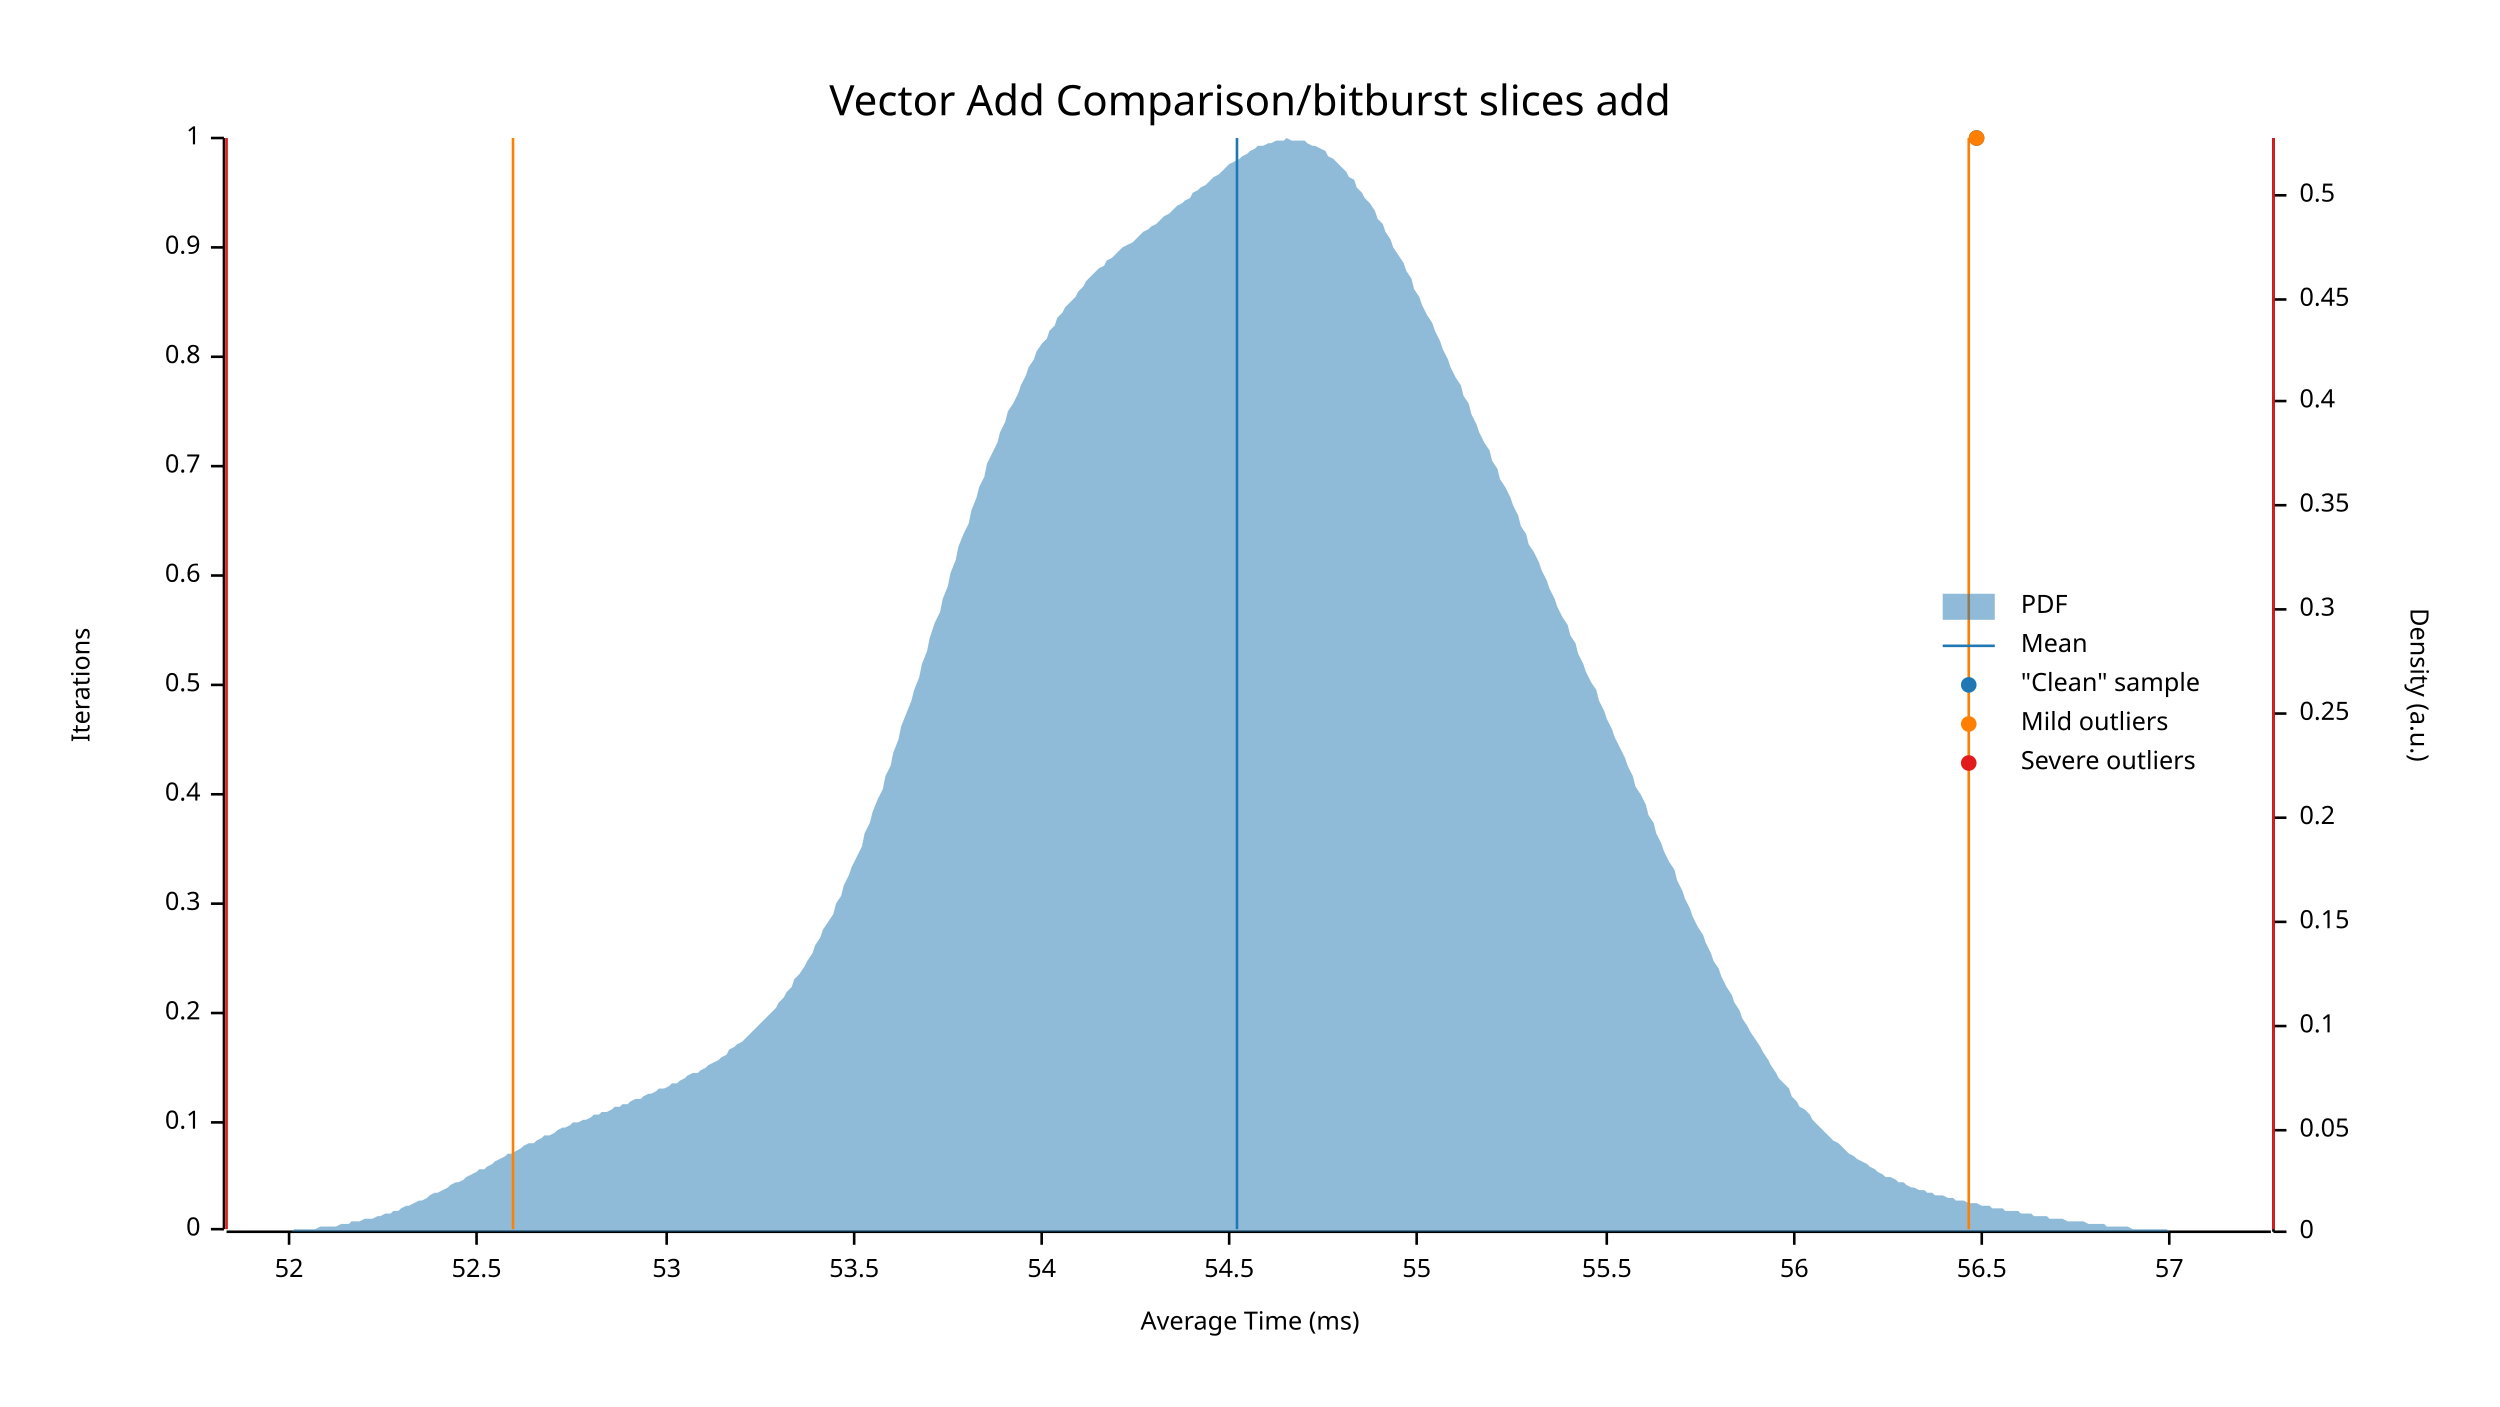
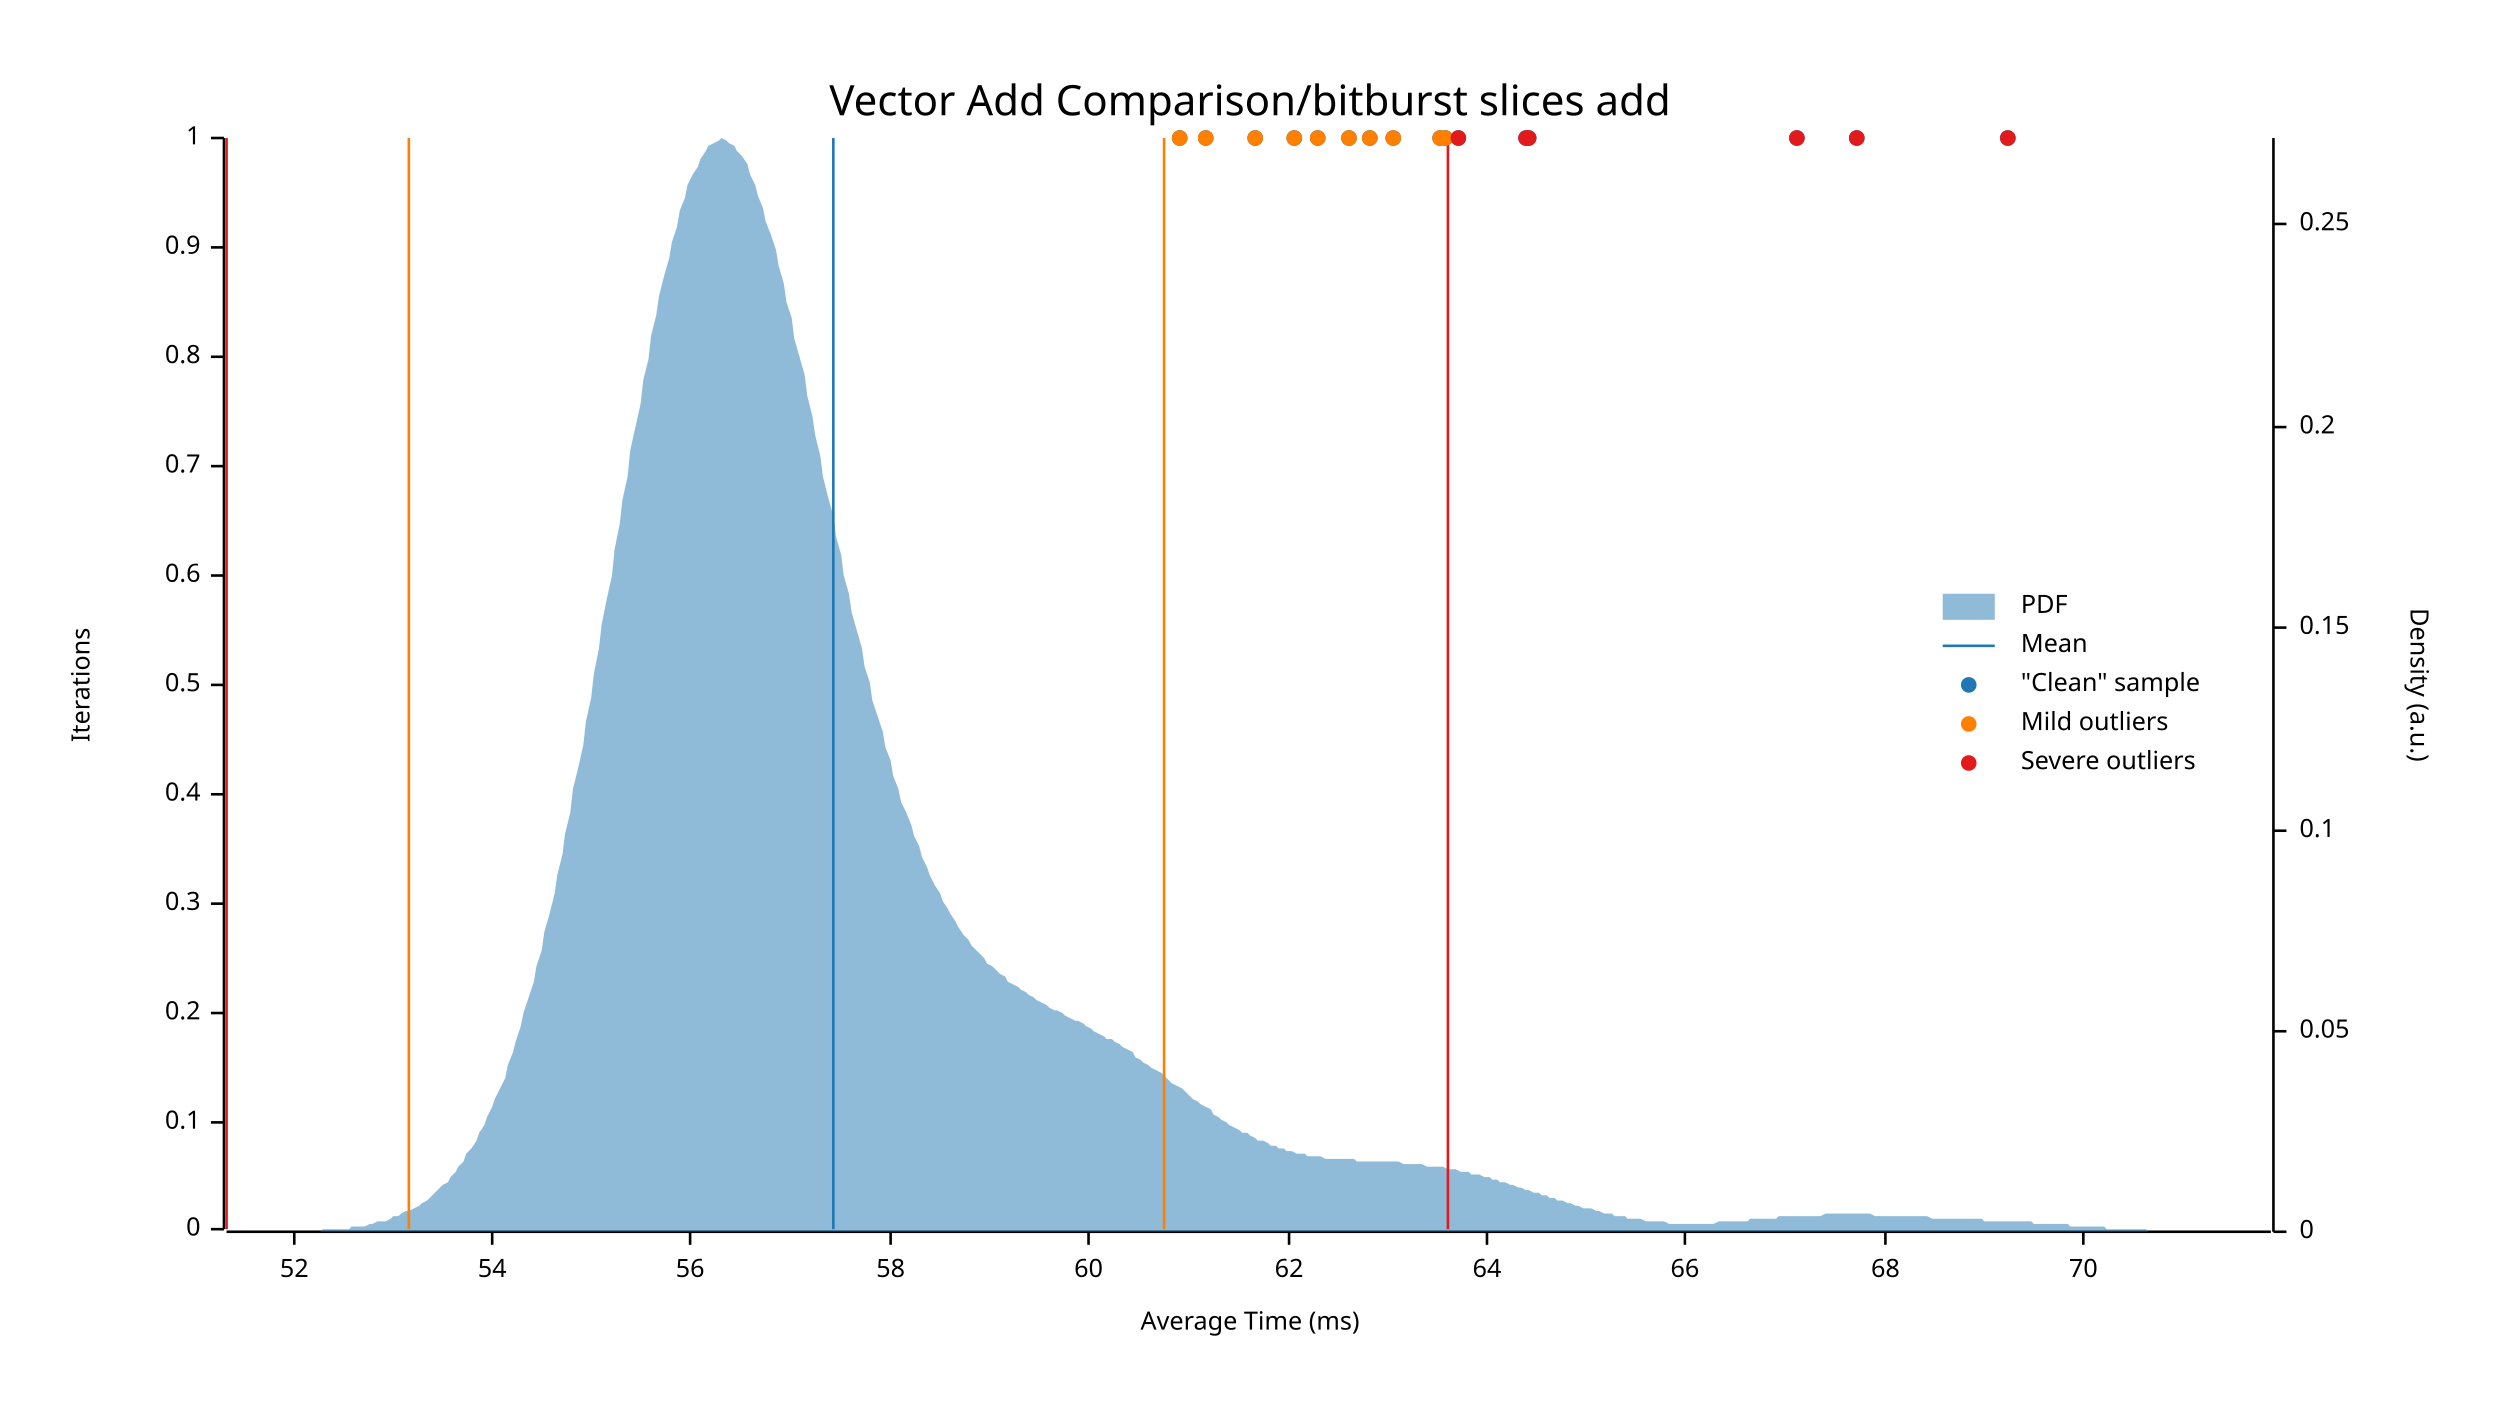
<svg xmlns="http://www.w3.org/2000/svg" width="960" height="540" viewBox="0 0 960 540">
  <text x="480" y="32" dy="0.76em" text-anchor="middle" font-family="sans-serif" font-size="16.129" opacity="1" fill="#000000">
Vector Add Comparison/bitburst slices add
</text>
  <text x="27" y="263" dy="0.76em" text-anchor="middle" font-family="sans-serif" font-size="9.677" opacity="1" fill="#000000" transform="rotate(270, 27, 263)">
Iterations
</text>
  <text x="480" y="513" dy="-0.5ex" text-anchor="middle" font-family="sans-serif" font-size="9.677" opacity="1" fill="#000000">
Average Time (ms)
</text>
  <polyline fill="none" opacity="1" stroke="#000000" stroke-width="1" points="86,53 86,472 " />
  <text x="77" y="472" dy="0.5ex" text-anchor="end" font-family="sans-serif" font-size="9.677" opacity="1" fill="#000000">
0
</text>
  <polyline fill="none" opacity="1" stroke="#000000" stroke-width="1" points="81,472 86,472 " />
  <text x="77" y="431" dy="0.5ex" text-anchor="end" font-family="sans-serif" font-size="9.677" opacity="1" fill="#000000">
0.1
</text>
  <polyline fill="none" opacity="1" stroke="#000000" stroke-width="1" points="81,431 86,431 " />
  <text x="77" y="389" dy="0.5ex" text-anchor="end" font-family="sans-serif" font-size="9.677" opacity="1" fill="#000000">
0.2
</text>
  <polyline fill="none" opacity="1" stroke="#000000" stroke-width="1" points="81,389 86,389 " />
  <text x="77" y="347" dy="0.5ex" text-anchor="end" font-family="sans-serif" font-size="9.677" opacity="1" fill="#000000">
0.3
</text>
  <polyline fill="none" opacity="1" stroke="#000000" stroke-width="1" points="81,347 86,347 " />
  <text x="77" y="305" dy="0.5ex" text-anchor="end" font-family="sans-serif" font-size="9.677" opacity="1" fill="#000000">
0.4
</text>
  <polyline fill="none" opacity="1" stroke="#000000" stroke-width="1" points="81,305 86,305 " />
  <text x="77" y="263" dy="0.5ex" text-anchor="end" font-family="sans-serif" font-size="9.677" opacity="1" fill="#000000">
0.5
</text>
  <polyline fill="none" opacity="1" stroke="#000000" stroke-width="1" points="81,263 86,263 " />
  <text x="77" y="221" dy="0.5ex" text-anchor="end" font-family="sans-serif" font-size="9.677" opacity="1" fill="#000000">
0.6
</text>
  <polyline fill="none" opacity="1" stroke="#000000" stroke-width="1" points="81,221 86,221 " />
  <text x="77" y="179" dy="0.5ex" text-anchor="end" font-family="sans-serif" font-size="9.677" opacity="1" fill="#000000">
0.7
</text>
  <polyline fill="none" opacity="1" stroke="#000000" stroke-width="1" points="81,179 86,179 " />
  <text x="77" y="137" dy="0.5ex" text-anchor="end" font-family="sans-serif" font-size="9.677" opacity="1" fill="#000000">
0.8
</text>
  <polyline fill="none" opacity="1" stroke="#000000" stroke-width="1" points="81,137 86,137 " />
  <text x="77" y="95" dy="0.5ex" text-anchor="end" font-family="sans-serif" font-size="9.677" opacity="1" fill="#000000">
0.9
</text>
  <polyline fill="none" opacity="1" stroke="#000000" stroke-width="1" points="81,95 86,95 " />
  <text x="77" y="53" dy="0.5ex" text-anchor="end" font-family="sans-serif" font-size="9.677" opacity="1" fill="#000000">
1
</text>
  <polyline fill="none" opacity="1" stroke="#000000" stroke-width="1" points="81,53 86,53 " />
  <polyline fill="none" opacity="1" stroke="#000000" stroke-width="1" points="87,473 872,473 " />
-   <text x="111" y="483" dy="0.76em" text-anchor="middle" font-family="sans-serif" font-size="9.677" opacity="1" fill="#000000">
+   <text x="113" y="483" dy="0.76em" text-anchor="middle" font-family="sans-serif" font-size="9.677" opacity="1" fill="#000000">
52
</text>
-   <polyline fill="none" opacity="1" stroke="#000000" stroke-width="1" points="111,473 111,478 " />
-   <text x="183" y="483" dy="0.76em" text-anchor="middle" font-family="sans-serif" font-size="9.677" opacity="1" fill="#000000">
- 52.5
- </text>
-   <polyline fill="none" opacity="1" stroke="#000000" stroke-width="1" points="183,473 183,478 " />
-   <text x="256" y="483" dy="0.76em" text-anchor="middle" font-family="sans-serif" font-size="9.677" opacity="1" fill="#000000">
- 53
- </text>
-   <polyline fill="none" opacity="1" stroke="#000000" stroke-width="1" points="256,473 256,478 " />
-   <text x="328" y="483" dy="0.76em" text-anchor="middle" font-family="sans-serif" font-size="9.677" opacity="1" fill="#000000">
- 53.5
- </text>
-   <polyline fill="none" opacity="1" stroke="#000000" stroke-width="1" points="328,473 328,478 " />
-   <text x="400" y="483" dy="0.76em" text-anchor="middle" font-family="sans-serif" font-size="9.677" opacity="1" fill="#000000">
+   <polyline fill="none" opacity="1" stroke="#000000" stroke-width="1" points="113,473 113,478 " />
+   <text x="189" y="483" dy="0.76em" text-anchor="middle" font-family="sans-serif" font-size="9.677" opacity="1" fill="#000000">
54
</text>
-   <polyline fill="none" opacity="1" stroke="#000000" stroke-width="1" points="400,473 400,478 " />
-   <text x="472" y="483" dy="0.76em" text-anchor="middle" font-family="sans-serif" font-size="9.677" opacity="1" fill="#000000">
- 54.5
- </text>
-   <polyline fill="none" opacity="1" stroke="#000000" stroke-width="1" points="472,473 472,478 " />
-   <text x="544" y="483" dy="0.76em" text-anchor="middle" font-family="sans-serif" font-size="9.677" opacity="1" fill="#000000">
- 55
- </text>
-   <polyline fill="none" opacity="1" stroke="#000000" stroke-width="1" points="544,473 544,478 " />
-   <text x="617" y="483" dy="0.76em" text-anchor="middle" font-family="sans-serif" font-size="9.677" opacity="1" fill="#000000">
- 55.5
- </text>
-   <polyline fill="none" opacity="1" stroke="#000000" stroke-width="1" points="617,473 617,478 " />
-   <text x="689" y="483" dy="0.76em" text-anchor="middle" font-family="sans-serif" font-size="9.677" opacity="1" fill="#000000">
+   <polyline fill="none" opacity="1" stroke="#000000" stroke-width="1" points="189,473 189,478 " />
+   <text x="265" y="483" dy="0.76em" text-anchor="middle" font-family="sans-serif" font-size="9.677" opacity="1" fill="#000000">
56
</text>
-   <polyline fill="none" opacity="1" stroke="#000000" stroke-width="1" points="689,473 689,478 " />
-   <text x="761" y="483" dy="0.76em" text-anchor="middle" font-family="sans-serif" font-size="9.677" opacity="1" fill="#000000">
- 56.5
+   <polyline fill="none" opacity="1" stroke="#000000" stroke-width="1" points="265,473 265,478 " />
+   <text x="342" y="483" dy="0.76em" text-anchor="middle" font-family="sans-serif" font-size="9.677" opacity="1" fill="#000000">
+ 58
</text>
-   <polyline fill="none" opacity="1" stroke="#000000" stroke-width="1" points="761,473 761,478 " />
-   <text x="833" y="483" dy="0.76em" text-anchor="middle" font-family="sans-serif" font-size="9.677" opacity="1" fill="#000000">
- 57
+   <polyline fill="none" opacity="1" stroke="#000000" stroke-width="1" points="342,473 342,478 " />
+   <text x="418" y="483" dy="0.76em" text-anchor="middle" font-family="sans-serif" font-size="9.677" opacity="1" fill="#000000">
+ 60
</text>
-   <polyline fill="none" opacity="1" stroke="#000000" stroke-width="1" points="833,473 833,478 " />
+   <polyline fill="none" opacity="1" stroke="#000000" stroke-width="1" points="418,473 418,478 " />
+   <text x="495" y="483" dy="0.76em" text-anchor="middle" font-family="sans-serif" font-size="9.677" opacity="1" fill="#000000">
+ 62
+ </text>
+   <polyline fill="none" opacity="1" stroke="#000000" stroke-width="1" points="495,473 495,478 " />
+   <text x="571" y="483" dy="0.76em" text-anchor="middle" font-family="sans-serif" font-size="9.677" opacity="1" fill="#000000">
+ 64
+ </text>
+   <polyline fill="none" opacity="1" stroke="#000000" stroke-width="1" points="571,473 571,478 " />
+   <text x="647" y="483" dy="0.76em" text-anchor="middle" font-family="sans-serif" font-size="9.677" opacity="1" fill="#000000">
+ 66
+ </text>
+   <polyline fill="none" opacity="1" stroke="#000000" stroke-width="1" points="647,473 647,478 " />
+   <text x="724" y="483" dy="0.76em" text-anchor="middle" font-family="sans-serif" font-size="9.677" opacity="1" fill="#000000">
+ 68
+ </text>
+   <polyline fill="none" opacity="1" stroke="#000000" stroke-width="1" points="724,473 724,478 " />
+   <text x="800" y="483" dy="0.76em" text-anchor="middle" font-family="sans-serif" font-size="9.677" opacity="1" fill="#000000">
+ 70
+ </text>
+   <polyline fill="none" opacity="1" stroke="#000000" stroke-width="1" points="800,473 800,478 " />
  <text x="933" y="263" dy="0.76em" text-anchor="middle" font-family="sans-serif" font-size="9.677" opacity="1" fill="#000000" transform="rotate(90, 933, 263)">
Density (a.u.)
</text>
  <polyline fill="none" opacity="1" stroke="#000000" stroke-width="1" points="873,53 873,473 " />
  <text x="883" y="473" dy="0.5ex" text-anchor="start" font-family="sans-serif" font-size="9.677" opacity="1" fill="#000000">
0
</text>
  <polyline fill="none" opacity="1" stroke="#000000" stroke-width="1" points="873,473 878,473 " />
-   <text x="883" y="434" dy="0.5ex" text-anchor="start" font-family="sans-serif" font-size="9.677" opacity="1" fill="#000000">
+   <text x="883" y="396" dy="0.5ex" text-anchor="start" font-family="sans-serif" font-size="9.677" opacity="1" fill="#000000">
0.05
</text>
-   <polyline fill="none" opacity="1" stroke="#000000" stroke-width="1" points="873,434 878,434 " />
-   <text x="883" y="394" dy="0.5ex" text-anchor="start" font-family="sans-serif" font-size="9.677" opacity="1" fill="#000000">
+   <polyline fill="none" opacity="1" stroke="#000000" stroke-width="1" points="873,396 878,396 " />
+   <text x="883" y="319" dy="0.5ex" text-anchor="start" font-family="sans-serif" font-size="9.677" opacity="1" fill="#000000">
0.1
</text>
-   <polyline fill="none" opacity="1" stroke="#000000" stroke-width="1" points="873,394 878,394 " />
-   <text x="883" y="354" dy="0.5ex" text-anchor="start" font-family="sans-serif" font-size="9.677" opacity="1" fill="#000000">
+   <polyline fill="none" opacity="1" stroke="#000000" stroke-width="1" points="873,319 878,319 " />
+   <text x="883" y="241" dy="0.5ex" text-anchor="start" font-family="sans-serif" font-size="9.677" opacity="1" fill="#000000">
0.15
</text>
-   <polyline fill="none" opacity="1" stroke="#000000" stroke-width="1" points="873,354 878,354 " />
-   <text x="883" y="314" dy="0.5ex" text-anchor="start" font-family="sans-serif" font-size="9.677" opacity="1" fill="#000000">
+   <polyline fill="none" opacity="1" stroke="#000000" stroke-width="1" points="873,241 878,241 " />
+   <text x="883" y="164" dy="0.5ex" text-anchor="start" font-family="sans-serif" font-size="9.677" opacity="1" fill="#000000">
0.2
</text>
-   <polyline fill="none" opacity="1" stroke="#000000" stroke-width="1" points="873,314 878,314 " />
-   <text x="883" y="274" dy="0.5ex" text-anchor="start" font-family="sans-serif" font-size="9.677" opacity="1" fill="#000000">
+   <polyline fill="none" opacity="1" stroke="#000000" stroke-width="1" points="873,164 878,164 " />
+   <text x="883" y="86" dy="0.5ex" text-anchor="start" font-family="sans-serif" font-size="9.677" opacity="1" fill="#000000">
0.25
</text>
-   <polyline fill="none" opacity="1" stroke="#000000" stroke-width="1" points="873,274 878,274 " />
-   <text x="883" y="234" dy="0.5ex" text-anchor="start" font-family="sans-serif" font-size="9.677" opacity="1" fill="#000000">
- 0.3
- </text>
-   <polyline fill="none" opacity="1" stroke="#000000" stroke-width="1" points="873,234 878,234 " />
-   <text x="883" y="194" dy="0.5ex" text-anchor="start" font-family="sans-serif" font-size="9.677" opacity="1" fill="#000000">
- 0.35
- </text>
-   <polyline fill="none" opacity="1" stroke="#000000" stroke-width="1" points="873,194 878,194 " />
-   <text x="883" y="154" dy="0.5ex" text-anchor="start" font-family="sans-serif" font-size="9.677" opacity="1" fill="#000000">
- 0.4
- </text>
-   <polyline fill="none" opacity="1" stroke="#000000" stroke-width="1" points="873,154 878,154 " />
-   <text x="883" y="115" dy="0.5ex" text-anchor="start" font-family="sans-serif" font-size="9.677" opacity="1" fill="#000000">
- 0.45
- </text>
-   <polyline fill="none" opacity="1" stroke="#000000" stroke-width="1" points="873,115 878,115 " />
-   <text x="883" y="75" dy="0.5ex" text-anchor="start" font-family="sans-serif" font-size="9.677" opacity="1" fill="#000000">
- 0.5
- </text>
-   <polyline fill="none" opacity="1" stroke="#000000" stroke-width="1" points="873,75 878,75 " />
-   <polygon opacity="0.5" fill="#1F78B4" points="87,473 88,473 90,473 91,473 93,473 94,473 96,473 98,473 99,473 101,473 102,473 104,473 105,473 107,473 109,473 110,473 112,473 113,472 115,472 116,472 118,472 120,472 121,472 123,471 124,471 126,471 127,471 129,471 131,470 132,470 134,470 135,469 137,469 138,469 140,468 142,468 143,468 145,467 146,467 148,466 150,466 151,465 153,465 154,464 156,463 157,463 159,462 161,461 162,461 164,460 165,459 167,458 168,458 170,457 172,456 173,455 175,454 176,454 178,453 179,452 181,451 183,450 184,449 186,449 187,448 189,447 190,446 192,445 194,444 195,443 197,443 198,442 200,441 201,440 203,439 205,439 206,438 208,437 209,436 211,436 213,435 214,434 216,433 217,433 219,432 220,431 222,431 224,430 225,430 227,429 228,428 230,428 231,427 233,427 235,426 236,425 238,425 239,424 241,424 242,423 244,422 246,422 247,421 249,420 250,420 252,419 253,418 255,418 257,417 258,416 260,416 261,415 263,414 264,413 266,412 268,412 269,411 271,410 272,409 274,408 276,407 277,406 279,405 280,403 282,402 283,401 285,400 287,398 288,397 290,395 291,394 293,392 294,391 296,389 298,387 299,385 301,383 302,381 304,379 305,376 307,374 309,371 310,369 312,366 313,363 315,360 316,357 318,354 320,351 321,347 323,344 324,340 326,336 327,333 329,329 331,325 332,320 334,316 335,312 337,307 339,303 340,298 342,294 343,289 345,284 346,279 348,274 350,269 351,265 353,260 354,255 356,250 357,245 359,239 361,235 362,230 364,225 365,220 367,215 368,210 370,205 372,201 373,196 375,191 376,187 378,183 379,178 381,174 383,170 384,166 386,162 387,158 389,155 391,151 392,148 394,144 395,141 397,138 398,135 400,132 402,130 403,127 405,125 406,122 408,120 409,118 411,116 413,114 414,112 416,110 417,108 419,106 420,105 422,103 424,102 425,100 427,99 428,98 430,96 431,95 433,94 435,93 436,92 438,90 439,89 441,88 442,87 444,86 446,84 447,83 449,82 450,81 452,79 454,78 455,77 457,76 458,74 460,73 461,72 463,71 465,69 466,68 468,67 469,66 471,64 472,63 474,62 476,61 477,60 479,59 480,58 482,57 483,56 485,56 487,55 488,55 490,54 491,54 493,54 494,53 496,54 498,54 499,54 501,54 502,55 504,56 505,56 507,57 509,58 510,60 512,61 513,62 515,64 517,66 518,68 520,69 521,72 523,74 524,76 526,78 528,81 529,84 531,86 532,89 534,92 535,95 537,98 539,101 540,104 542,107 543,111 545,114 546,117 548,121 550,124 551,127 553,131 554,134 556,138 557,141 559,145 561,148 562,152 564,155 565,159 567,163 568,166 570,170 572,173 573,177 575,180 576,184 578,187 580,191 581,194 583,198 584,202 586,205 587,209 589,212 591,216 592,219 594,223 595,226 597,230 598,233 600,237 602,240 603,244 605,247 606,251 608,255 609,258 611,262 613,265 614,269 616,273 617,276 619,280 620,283 622,287 624,291 625,294 627,298 628,302 630,305 632,309 633,313 635,316 636,320 638,324 639,327 641,331 643,334 644,338 646,342 647,345 649,349 650,352 652,356 654,359 655,362 657,366 658,369 660,372 661,375 663,379 665,382 666,385 668,388 669,391 671,394 672,396 674,399 676,402 677,404 679,407 680,409 682,412 683,414 685,416 687,418 688,421 690,423 691,425 693,426 695,428 696,430 698,432 699,433 701,435 702,436 704,438 706,439 707,440 709,442 710,443 712,444 713,445 715,446 717,447 718,448 720,449 721,450 723,451 724,452 726,452 728,453 729,454 731,454 732,455 734,456 735,456 737,457 739,457 740,458 742,458 743,459 745,459 746,459 748,460 750,460 751,461 753,461 754,461 756,462 758,462 759,462 761,463 762,463 764,463 765,464 767,464 769,464 770,465 772,465 773,465 775,465 776,466 778,466 780,466 781,467 783,467 784,467 786,467 787,468 789,468 791,468 792,468 794,469 795,469 797,469 798,469 800,469 802,470 803,470 805,470 806,470 808,470 809,471 811,471 813,471 814,471 816,471 817,471 819,472 821,472 822,472 824,472 825,472 827,472 828,472 830,472 832,472 833,473 835,473 836,473 838,473 839,473 841,473 843,473 844,473 846,473 847,473 849,473 850,473 852,473 854,473 855,473 857,473 858,473 860,473 861,473 863,473 865,473 866,473 868,473 869,473 871,473 873,473 873,473 87,473 " />
-   <polyline fill="none" opacity="1" stroke="#1F78B4" stroke-width="1" points="475,472 475,53 " />
-   <polyline fill="none" opacity="1" stroke="#FF7F00" stroke-width="1" points="197,472 197,53 " />
-   <polyline fill="none" opacity="1" stroke="#FF7F00" stroke-width="1" points="756,472 756,53 " />
+   <polyline fill="none" opacity="1" stroke="#000000" stroke-width="1" points="873,86 878,86 " />
+   <polygon opacity="0.5" fill="#1F78B4" points="87,473 88,473 90,473 91,473 93,473 94,473 96,473 98,473 99,473 101,473 102,473 104,473 105,473 107,473 109,473 110,473 112,473 113,473 115,473 116,473 118,473 120,473 121,473 123,473 124,472 126,472 127,472 129,472 131,472 132,472 134,472 135,471 137,471 138,471 140,471 142,470 143,470 145,469 146,469 148,469 150,468 151,467 153,467 154,466 156,465 157,465 159,464 161,463 162,462 164,461 165,460 167,458 168,457 170,455 172,454 173,452 175,450 176,448 178,446 179,443 181,441 183,438 184,435 186,432 187,429 189,425 190,422 192,418 194,414 195,409 197,404 198,400 200,394 201,389 203,383 205,377 206,371 208,365 209,358 211,351 213,343 214,336 216,328 217,320 219,312 220,303 222,295 224,286 225,277 227,268 228,259 230,249 231,240 233,230 235,221 236,211 238,201 239,192 241,183 242,173 244,164 246,155 247,146 249,138 250,129 252,121 253,114 255,106 257,99 258,93 260,87 261,81 263,76 264,71 266,67 268,64 269,61 271,58 272,56 274,55 276,54 277,53 279,54 280,55 282,56 283,58 285,60 287,63 288,67 290,71 291,75 293,80 294,85 296,90 298,96 299,102 301,109 302,116 304,122 305,130 307,137 309,144 310,152 312,160 313,167 315,175 316,183 318,191 320,198 321,206 323,213 324,221 326,228 327,235 329,242 331,249 332,256 334,262 335,269 337,275 339,281 340,287 342,292 343,298 345,303 346,308 348,312 350,317 351,321 353,325 354,329 356,333 357,336 359,340 361,343 362,346 364,349 365,351 367,354 368,356 370,359 372,361 373,363 375,365 376,366 378,368 379,370 381,371 383,373 384,374 386,375 387,377 389,378 391,379 392,380 394,381 395,382 397,383 398,384 400,385 402,386 403,387 405,388 406,388 408,389 409,390 411,391 413,392 414,392 416,393 417,394 419,395 420,396 422,397 424,398 425,399 427,399 428,400 430,401 431,402 433,403 435,404 436,406 438,407 439,408 441,409 442,410 444,411 446,412 447,413 449,415 450,416 452,417 454,418 455,419 457,421 458,422 460,423 461,424 463,425 465,426 466,428 468,429 469,430 471,431 472,432 474,433 476,434 477,435 479,435 480,436 482,437 483,438 485,438 487,439 488,440 490,440 491,441 493,441 494,442 496,442 498,443 499,443 501,443 502,444 504,444 505,444 507,444 509,445 510,445 512,445 513,445 515,445 517,445 518,445 520,445 521,446 523,446 524,446 526,446 528,446 529,446 531,446 532,446 534,446 535,446 537,446 539,447 540,447 542,447 543,447 545,447 546,447 548,448 550,448 551,448 553,448 554,448 556,449 557,449 559,449 561,450 562,450 564,450 565,451 567,451 568,451 570,452 572,452 573,453 575,453 576,454 578,454 580,455 581,455 583,456 584,456 586,457 587,457 589,458 591,458 592,459 594,459 595,460 597,460 598,461 600,461 602,462 603,462 605,463 606,463 608,464 609,464 611,464 613,465 614,465 616,466 617,466 619,466 620,467 622,467 624,467 625,468 627,468 628,468 630,468 632,469 633,469 635,469 636,469 638,469 639,469 641,470 643,470 644,470 646,470 647,470 649,470 650,470 652,470 654,470 655,470 657,470 658,470 660,469 661,469 663,469 665,469 666,469 668,469 669,469 671,469 672,468 674,468 676,468 677,468 679,468 680,468 682,468 683,467 685,467 687,467 688,467 690,467 691,467 693,467 695,467 696,467 698,467 699,467 701,466 702,466 704,466 706,466 707,466 709,466 710,466 712,466 713,466 715,466 717,466 718,466 720,467 721,467 723,467 724,467 726,467 728,467 729,467 731,467 732,467 734,467 735,467 737,467 739,467 740,467 742,468 743,468 745,468 746,468 748,468 750,468 751,468 753,468 754,468 756,468 758,468 759,468 761,468 762,469 764,469 765,469 767,469 769,469 770,469 772,469 773,469 775,469 776,469 778,469 780,469 781,470 783,470 784,470 786,470 787,470 789,470 791,470 792,470 794,470 795,471 797,471 798,471 800,471 802,471 803,471 805,471 806,471 808,471 809,472 811,472 813,472 814,472 816,472 817,472 819,472 821,472 822,472 824,472 825,473 827,473 828,473 830,473 832,473 833,473 835,473 836,473 838,473 839,473 841,473 843,473 844,473 846,473 847,473 849,473 850,473 852,473 854,473 855,473 857,473 858,473 860,473 861,473 863,473 865,473 866,473 868,473 869,473 871,473 873,473 873,473 87,473 " />
+   <polyline fill="none" opacity="1" stroke="#1F78B4" stroke-width="1" points="320,472 320,53 " />
+   <polyline fill="none" opacity="1" stroke="#FF7F00" stroke-width="1" points="157,472 157,53 " />
+   <polyline fill="none" opacity="1" stroke="#FF7F00" stroke-width="1" points="447,472 447,53 " />
  <polyline fill="none" opacity="1" stroke="#E31A1C" stroke-width="1" points="87,472 87,53 " />
-   <polyline fill="none" opacity="1" stroke="#E31A1C" stroke-width="1" points="873,472 873,53 " />
-   <circle cx="759" cy="53" r="3" opacity="1" fill="#1F78B4" stroke="none" stroke-width="1" />
-   <circle cx="759" cy="53" r="3" opacity="1" fill="#FF7F00" stroke="none" stroke-width="1" />
+   <polyline fill="none" opacity="1" stroke="#E31A1C" stroke-width="1" points="556,472 556,53 " />
+   <circle cx="463" cy="53" r="3" opacity="1" fill="#1F78B4" stroke="none" stroke-width="1" />
+   <circle cx="690" cy="53" r="3" opacity="1" fill="#1F78B4" stroke="none" stroke-width="1" />
+   <circle cx="553" cy="53" r="3" opacity="1" fill="#1F78B4" stroke="none" stroke-width="1" />
+   <circle cx="526" cy="53" r="3" opacity="1" fill="#1F78B4" stroke="none" stroke-width="1" />
+   <circle cx="586" cy="53" r="3" opacity="1" fill="#1F78B4" stroke="none" stroke-width="1" />
+   <circle cx="535" cy="53" r="3" opacity="1" fill="#1F78B4" stroke="none" stroke-width="1" />
+   <circle cx="453" cy="53" r="3" opacity="1" fill="#1F78B4" stroke="none" stroke-width="1" />
+   <circle cx="771" cy="53" r="3" opacity="1" fill="#1F78B4" stroke="none" stroke-width="1" />
+   <circle cx="518" cy="53" r="3" opacity="1" fill="#1F78B4" stroke="none" stroke-width="1" />
+   <circle cx="482" cy="53" r="3" opacity="1" fill="#1F78B4" stroke="none" stroke-width="1" />
+   <circle cx="587" cy="53" r="3" opacity="1" fill="#1F78B4" stroke="none" stroke-width="1" />
+   <circle cx="555" cy="53" r="3" opacity="1" fill="#1F78B4" stroke="none" stroke-width="1" />
+   <circle cx="713" cy="53" r="3" opacity="1" fill="#1F78B4" stroke="none" stroke-width="1" />
+   <circle cx="506" cy="53" r="3" opacity="1" fill="#1F78B4" stroke="none" stroke-width="1" />
+   <circle cx="560" cy="53" r="3" opacity="1" fill="#1F78B4" stroke="none" stroke-width="1" />
+   <circle cx="497" cy="53" r="3" opacity="1" fill="#1F78B4" stroke="none" stroke-width="1" />
+   <circle cx="463" cy="53" r="3" opacity="1" fill="#FF7F00" stroke="none" stroke-width="1" />
+   <circle cx="553" cy="53" r="3" opacity="1" fill="#FF7F00" stroke="none" stroke-width="1" />
+   <circle cx="526" cy="53" r="3" opacity="1" fill="#FF7F00" stroke="none" stroke-width="1" />
+   <circle cx="535" cy="53" r="3" opacity="1" fill="#FF7F00" stroke="none" stroke-width="1" />
+   <circle cx="453" cy="53" r="3" opacity="1" fill="#FF7F00" stroke="none" stroke-width="1" />
+   <circle cx="518" cy="53" r="3" opacity="1" fill="#FF7F00" stroke="none" stroke-width="1" />
+   <circle cx="482" cy="53" r="3" opacity="1" fill="#FF7F00" stroke="none" stroke-width="1" />
+   <circle cx="555" cy="53" r="3" opacity="1" fill="#FF7F00" stroke="none" stroke-width="1" />
+   <circle cx="506" cy="53" r="3" opacity="1" fill="#FF7F00" stroke="none" stroke-width="1" />
+   <circle cx="497" cy="53" r="3" opacity="1" fill="#FF7F00" stroke="none" stroke-width="1" />
+   <circle cx="690" cy="53" r="3" opacity="1" fill="#E31A1C" stroke="none" stroke-width="1" />
+   <circle cx="586" cy="53" r="3" opacity="1" fill="#E31A1C" stroke="none" stroke-width="1" />
+   <circle cx="771" cy="53" r="3" opacity="1" fill="#E31A1C" stroke="none" stroke-width="1" />
+   <circle cx="587" cy="53" r="3" opacity="1" fill="#E31A1C" stroke="none" stroke-width="1" />
+   <circle cx="713" cy="53" r="3" opacity="1" fill="#E31A1C" stroke="none" stroke-width="1" />
+   <circle cx="560" cy="53" r="3" opacity="1" fill="#E31A1C" stroke="none" stroke-width="1" />
  <text x="776" y="228" dy="0.76em" text-anchor="start" font-family="sans-serif" font-size="9.677" opacity="1" fill="#000000">
PDF
</text>
  <text x="776" y="243" dy="0.76em" text-anchor="start" font-family="sans-serif" font-size="9.677" opacity="1" fill="#000000">
Mean
</text>
  <text x="776" y="258" dy="0.76em" text-anchor="start" font-family="sans-serif" font-size="9.677" opacity="1" fill="#000000">
"Clean" sample
</text>
  <text x="776" y="273" dy="0.76em" text-anchor="start" font-family="sans-serif" font-size="9.677" opacity="1" fill="#000000">
Mild outliers
</text>
  <text x="776" y="288" dy="0.76em" text-anchor="start" font-family="sans-serif" font-size="9.677" opacity="1" fill="#000000">
Severe outliers
</text>
  <rect x="746" y="228" width="20" height="10" opacity="0.5" fill="#1F78B4" stroke="none" />
  <polyline fill="none" opacity="1" stroke="#1F78B4" stroke-width="1" points="746,248 766,248 " />
  <circle cx="756" cy="263" r="3" opacity="1" fill="#1F78B4" stroke="none" stroke-width="1" />
  <circle cx="756" cy="278" r="3" opacity="1" fill="#FF7F00" stroke="none" stroke-width="1" />
  <circle cx="756" cy="293" r="3" opacity="1" fill="#E31A1C" stroke="none" stroke-width="1" />
</svg>
